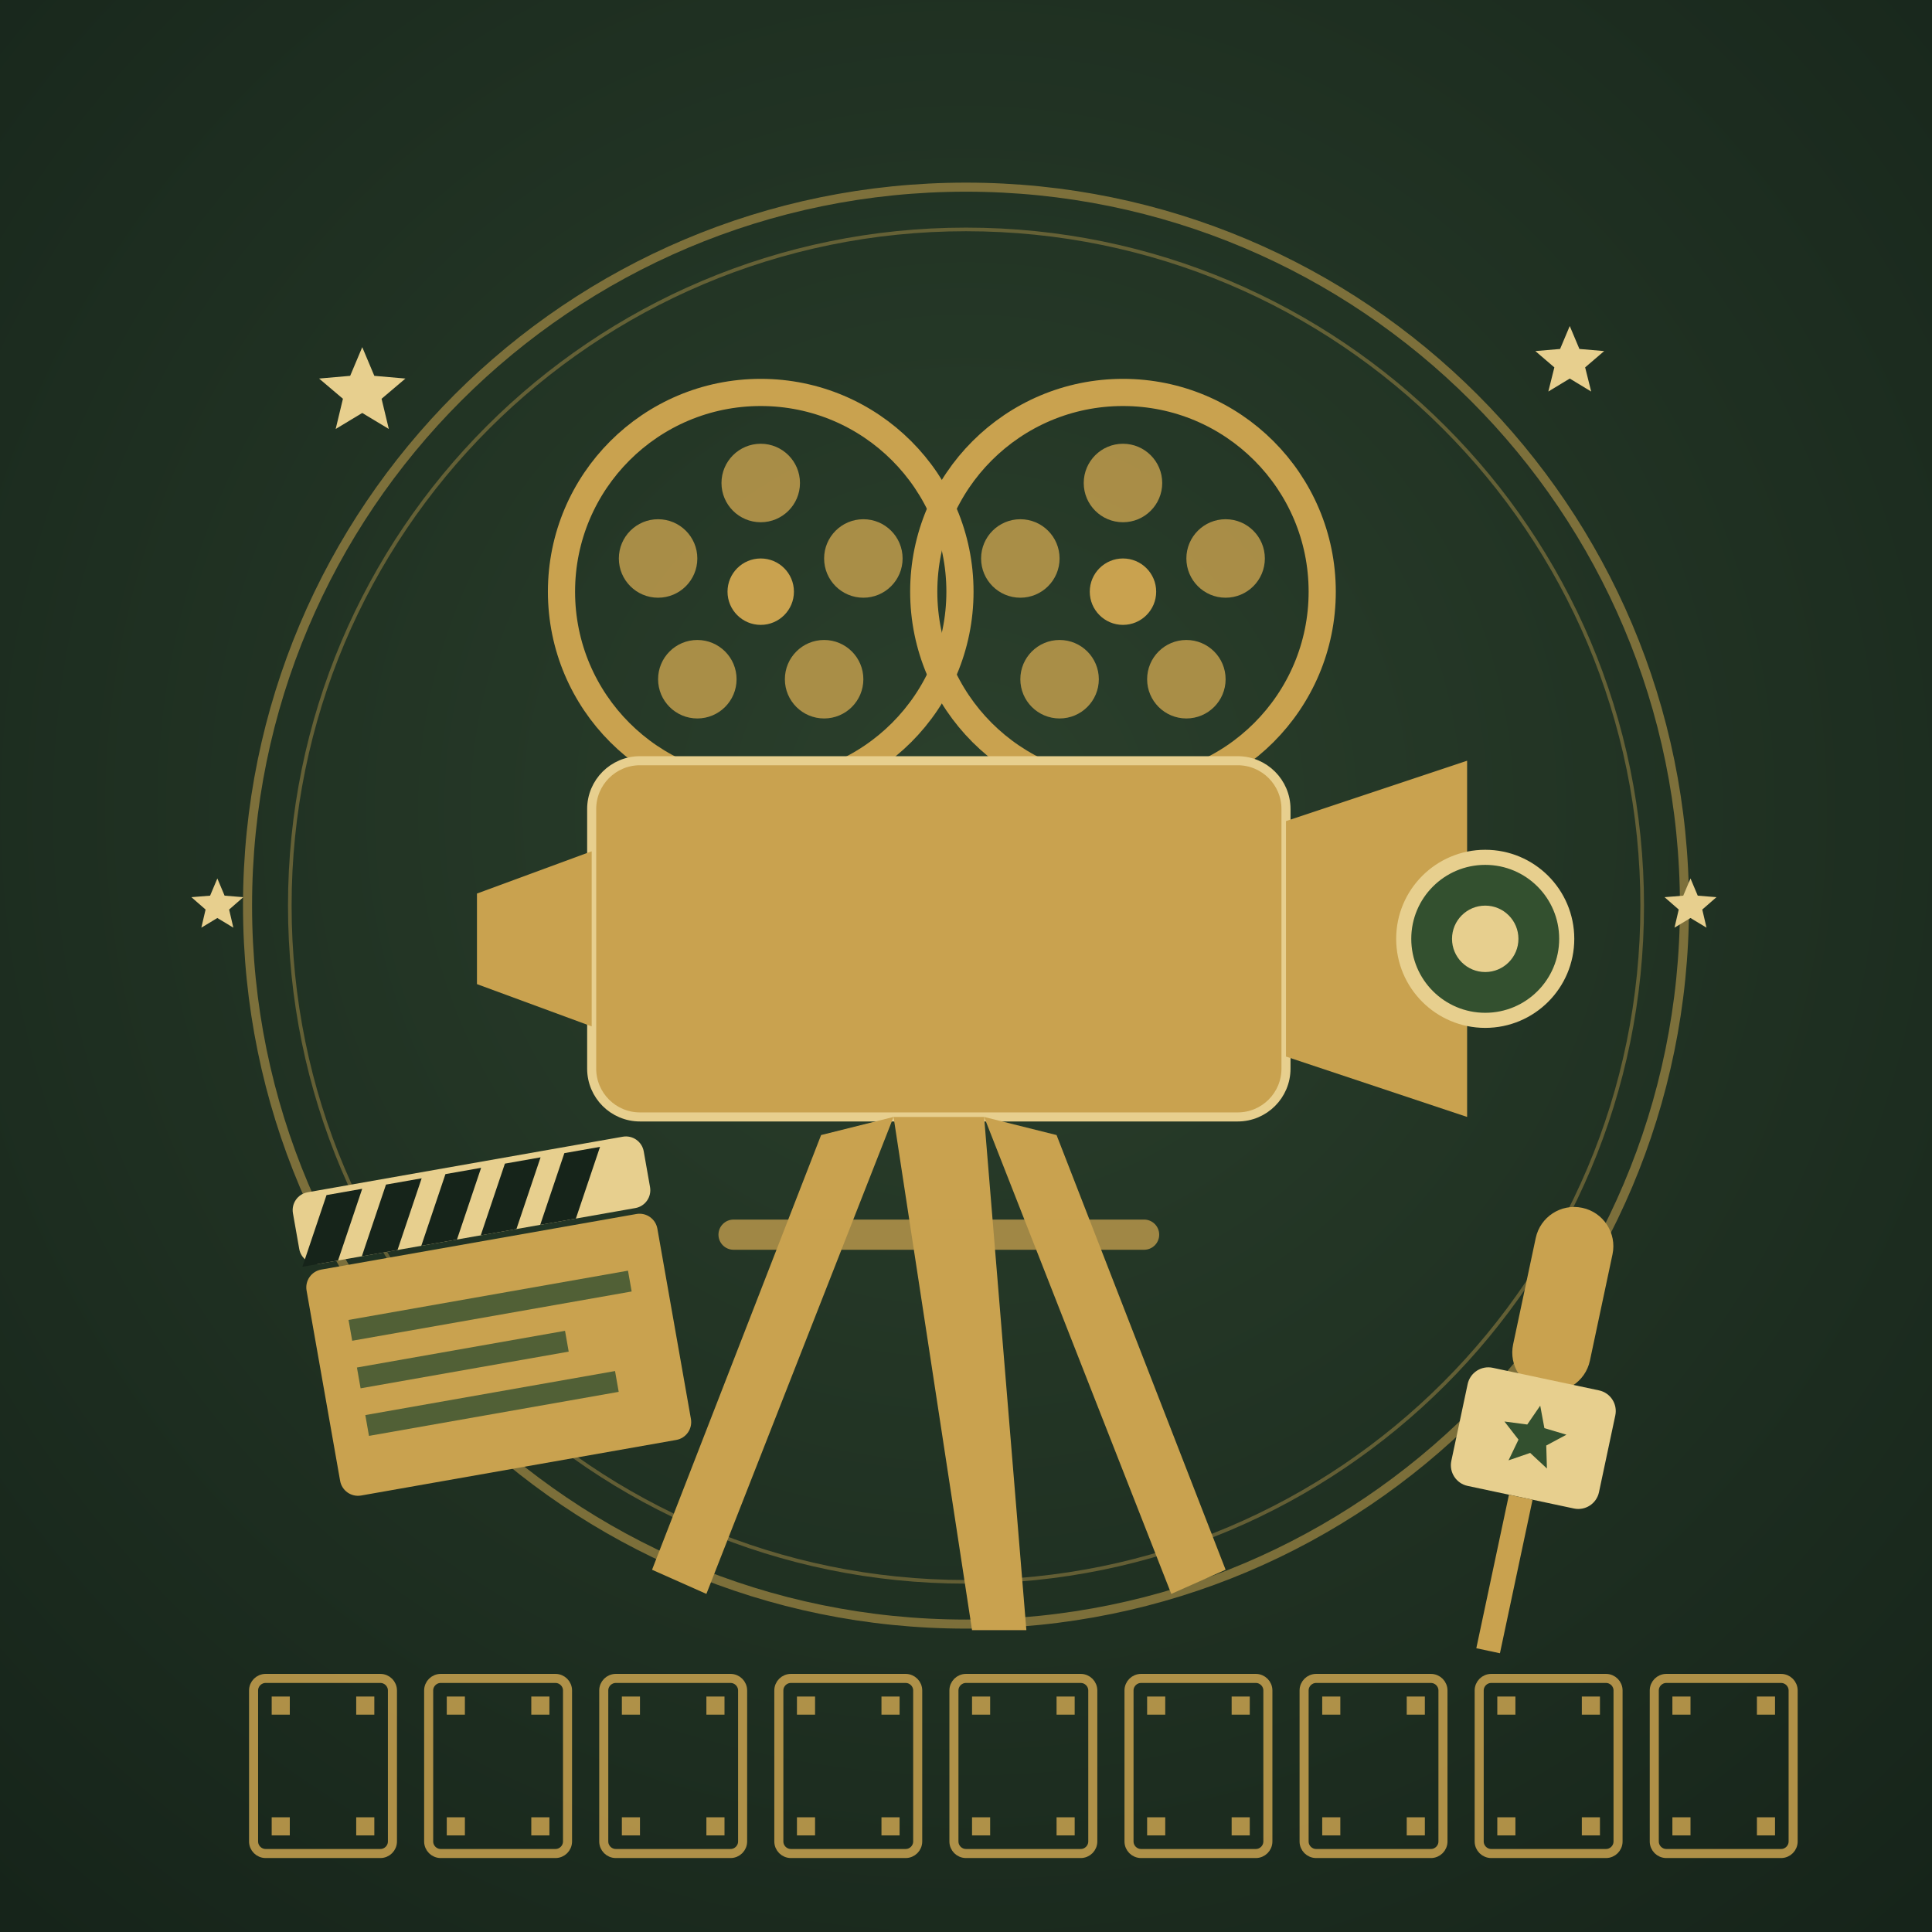
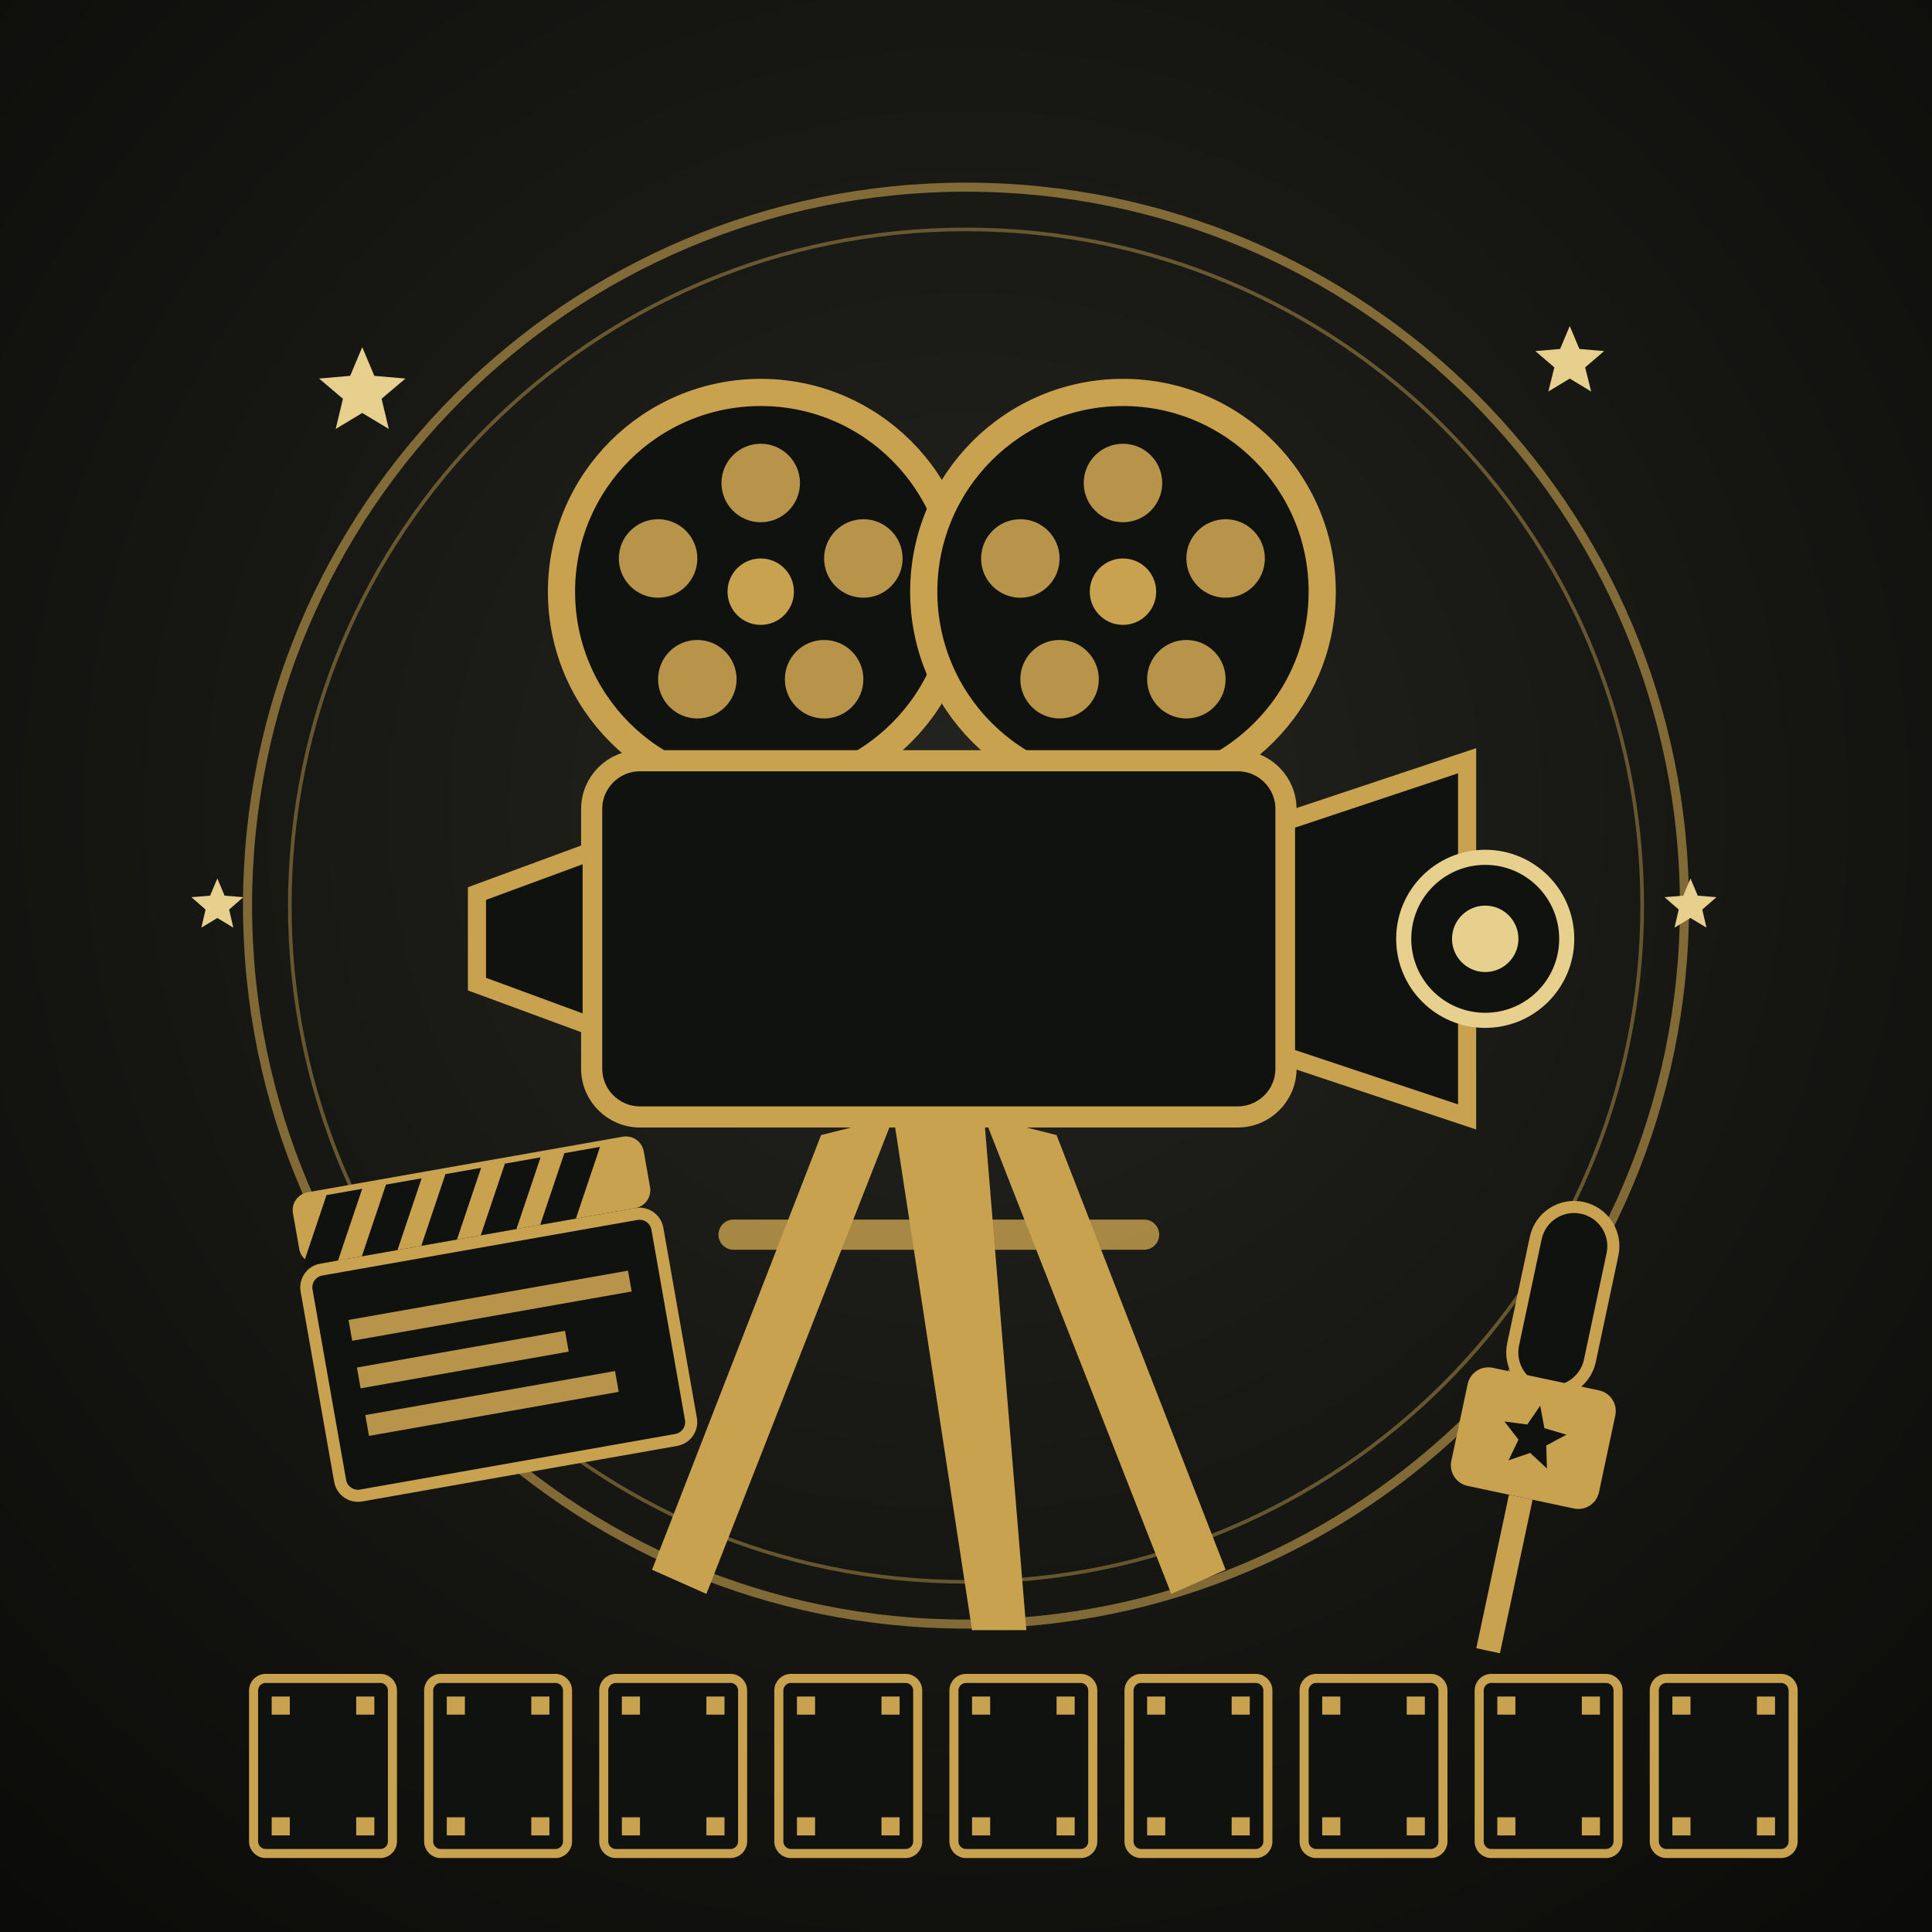
<svg xmlns="http://www.w3.org/2000/svg" viewBox="0 0 640 640">
  <defs>
    <radialGradient id="fond" cx="50%" cy="42%" r="75%">
-       <stop offset="0%" stop-color="#2b402c" />
-       <stop offset="100%" stop-color="#16241a" />
+       <stop offset="0%" stop-color="#23231f" />
+       <stop offset="100%" stop-color="#0b0b09" />
    </radialGradient>
  </defs>
  <rect width="640" height="640" fill="url(#fond)" />
-   <circle cx="320" cy="300" r="238" fill="none" stroke="#c9a24f" stroke-width="3" opacity=".55" />
-   <circle cx="320" cy="300" r="224" fill="none" stroke="#c9a24f" stroke-width="1.2" opacity=".4" />
-   <circle cx="252" cy="196" r="66" fill="none" stroke="#c9a24f" stroke-width="9" />
-   <circle cx="252" cy="160" r="13" fill="#c9a24f" opacity=".8" />
-   <circle cx="286" cy="185" r="13" fill="#c9a24f" opacity=".8" />
-   <circle cx="273" cy="225" r="13" fill="#c9a24f" opacity=".8" />
-   <circle cx="231" cy="225" r="13" fill="#c9a24f" opacity=".8" />
-   <circle cx="218" cy="185" r="13" fill="#c9a24f" opacity=".8" />
+   <circle cx="320" cy="300" r="238" fill="none" stroke="#c9a24f" stroke-width="3" opacity=".6" />
+   <circle cx="320" cy="300" r="224" fill="none" stroke="#c9a24f" stroke-width="1.2" opacity=".45" />
+   <circle cx="252" cy="196" r="66" fill="#101210" stroke="#c9a24f" stroke-width="9" />
+   <circle cx="252" cy="160" r="13" fill="#c9a24f" opacity=".9" />
+   <circle cx="286" cy="185" r="13" fill="#c9a24f" opacity=".9" />
+   <circle cx="273" cy="225" r="13" fill="#c9a24f" opacity=".9" />
+   <circle cx="231" cy="225" r="13" fill="#c9a24f" opacity=".9" />
+   <circle cx="218" cy="185" r="13" fill="#c9a24f" opacity=".9" />
  <circle cx="252" cy="196" r="11" fill="#c9a24f" />
-   <circle cx="372" cy="196" r="66" fill="none" stroke="#c9a24f" stroke-width="9" />
-   <circle cx="372" cy="160" r="13" fill="#c9a24f" opacity=".8" />
-   <circle cx="406" cy="185" r="13" fill="#c9a24f" opacity=".8" />
-   <circle cx="393" cy="225" r="13" fill="#c9a24f" opacity=".8" />
-   <circle cx="351" cy="225" r="13" fill="#c9a24f" opacity=".8" />
-   <circle cx="338" cy="185" r="13" fill="#c9a24f" opacity=".8" />
+   <circle cx="372" cy="196" r="66" fill="#101210" stroke="#c9a24f" stroke-width="9" />
+   <circle cx="372" cy="160" r="13" fill="#c9a24f" opacity=".9" />
+   <circle cx="406" cy="185" r="13" fill="#c9a24f" opacity=".9" />
+   <circle cx="393" cy="225" r="13" fill="#c9a24f" opacity=".9" />
+   <circle cx="351" cy="225" r="13" fill="#c9a24f" opacity=".9" />
+   <circle cx="338" cy="185" r="13" fill="#c9a24f" opacity=".9" />
  <circle cx="372" cy="196" r="11" fill="#c9a24f" />
-   <rect x="196" y="252" width="230" height="118" rx="16" fill="#c9a24f" />
-   <rect x="196" y="252" width="230" height="118" rx="16" fill="none" stroke="#e7cf8e" stroke-width="3" />
-   <polygon points="426,272 486,252 486,370 426,350" fill="#c9a24f" />
-   <circle cx="492" cy="311" r="27" fill="#33502f" stroke="#e7cf8e" stroke-width="5" />
+   <rect x="196" y="252" width="230" height="118" rx="16" fill="#101210" stroke="#c9a24f" stroke-width="7" />
+   <polygon points="426,272 486,252 486,370 426,350" fill="#101210" stroke="#c9a24f" stroke-width="6" />
+   <circle cx="492" cy="311" r="27" fill="#101210" stroke="#e7cf8e" stroke-width="5" />
  <circle cx="492" cy="311" r="11" fill="#e7cf8e" />
-   <polygon points="196,282 158,296 158,326 196,340" fill="#c9a24f" />
+   <polygon points="196,282 158,296 158,326 196,340" fill="#101210" stroke="#c9a24f" stroke-width="6" />
  <polygon points="296,370 326,370 340,540 322,540" fill="#c9a24f" />
  <polygon points="296,370 272,376 216,520 234,528" fill="#c9a24f" />
  <polygon points="326,370 350,376 406,520 388,528" fill="#c9a24f" />
-   <rect x="238" y="404" width="146" height="10" rx="5" fill="#c9a24f" opacity=".75" />
-   <rect x="84" y="556" width="46" height="58" rx="4" fill="none" stroke="#c9a24f" stroke-width="3" opacity=".85" />
-   <rect x="90" y="562" width="6" height="6" fill="#c9a24f" opacity=".85" />
-   <rect x="118" y="562" width="6" height="6" fill="#c9a24f" opacity=".85" />
-   <rect x="90" y="602" width="6" height="6" fill="#c9a24f" opacity=".85" />
-   <rect x="118" y="602" width="6" height="6" fill="#c9a24f" opacity=".85" />
-   <rect x="142" y="556" width="46" height="58" rx="4" fill="none" stroke="#c9a24f" stroke-width="3" opacity=".85" />
-   <rect x="148" y="562" width="6" height="6" fill="#c9a24f" opacity=".85" />
-   <rect x="176" y="562" width="6" height="6" fill="#c9a24f" opacity=".85" />
-   <rect x="148" y="602" width="6" height="6" fill="#c9a24f" opacity=".85" />
-   <rect x="176" y="602" width="6" height="6" fill="#c9a24f" opacity=".85" />
-   <rect x="200" y="556" width="46" height="58" rx="4" fill="none" stroke="#c9a24f" stroke-width="3" opacity=".85" />
-   <rect x="206" y="562" width="6" height="6" fill="#c9a24f" opacity=".85" />
-   <rect x="234" y="562" width="6" height="6" fill="#c9a24f" opacity=".85" />
-   <rect x="206" y="602" width="6" height="6" fill="#c9a24f" opacity=".85" />
-   <rect x="234" y="602" width="6" height="6" fill="#c9a24f" opacity=".85" />
-   <rect x="258" y="556" width="46" height="58" rx="4" fill="none" stroke="#c9a24f" stroke-width="3" opacity=".85" />
-   <rect x="264" y="562" width="6" height="6" fill="#c9a24f" opacity=".85" />
-   <rect x="292" y="562" width="6" height="6" fill="#c9a24f" opacity=".85" />
-   <rect x="264" y="602" width="6" height="6" fill="#c9a24f" opacity=".85" />
-   <rect x="292" y="602" width="6" height="6" fill="#c9a24f" opacity=".85" />
-   <rect x="316" y="556" width="46" height="58" rx="4" fill="none" stroke="#c9a24f" stroke-width="3" opacity=".85" />
-   <rect x="322" y="562" width="6" height="6" fill="#c9a24f" opacity=".85" />
-   <rect x="350" y="562" width="6" height="6" fill="#c9a24f" opacity=".85" />
-   <rect x="322" y="602" width="6" height="6" fill="#c9a24f" opacity=".85" />
-   <rect x="350" y="602" width="6" height="6" fill="#c9a24f" opacity=".85" />
-   <rect x="374" y="556" width="46" height="58" rx="4" fill="none" stroke="#c9a24f" stroke-width="3" opacity=".85" />
-   <rect x="380" y="562" width="6" height="6" fill="#c9a24f" opacity=".85" />
-   <rect x="408" y="562" width="6" height="6" fill="#c9a24f" opacity=".85" />
-   <rect x="380" y="602" width="6" height="6" fill="#c9a24f" opacity=".85" />
-   <rect x="408" y="602" width="6" height="6" fill="#c9a24f" opacity=".85" />
-   <rect x="432" y="556" width="46" height="58" rx="4" fill="none" stroke="#c9a24f" stroke-width="3" opacity=".85" />
-   <rect x="438" y="562" width="6" height="6" fill="#c9a24f" opacity=".85" />
-   <rect x="466" y="562" width="6" height="6" fill="#c9a24f" opacity=".85" />
-   <rect x="438" y="602" width="6" height="6" fill="#c9a24f" opacity=".85" />
-   <rect x="466" y="602" width="6" height="6" fill="#c9a24f" opacity=".85" />
-   <rect x="490" y="556" width="46" height="58" rx="4" fill="none" stroke="#c9a24f" stroke-width="3" opacity=".85" />
-   <rect x="496" y="562" width="6" height="6" fill="#c9a24f" opacity=".85" />
-   <rect x="524" y="562" width="6" height="6" fill="#c9a24f" opacity=".85" />
-   <rect x="496" y="602" width="6" height="6" fill="#c9a24f" opacity=".85" />
-   <rect x="524" y="602" width="6" height="6" fill="#c9a24f" opacity=".85" />
-   <rect x="548" y="556" width="46" height="58" rx="4" fill="none" stroke="#c9a24f" stroke-width="3" opacity=".85" />
-   <rect x="554" y="562" width="6" height="6" fill="#c9a24f" opacity=".85" />
-   <rect x="582" y="562" width="6" height="6" fill="#c9a24f" opacity=".85" />
-   <rect x="554" y="602" width="6" height="6" fill="#c9a24f" opacity=".85" />
-   <rect x="582" y="602" width="6" height="6" fill="#c9a24f" opacity=".85" />
+   <rect x="238" y="404" width="146" height="10" rx="5" fill="#c9a24f" opacity=".8" />
+   <rect x="84" y="556" width="46" height="58" rx="4" fill="#101210" stroke="#c9a24f" stroke-width="3" />
+   <rect x="90" y="562" width="6" height="6" fill="#c9a24f" />
+   <rect x="118" y="562" width="6" height="6" fill="#c9a24f" />
+   <rect x="90" y="602" width="6" height="6" fill="#c9a24f" />
+   <rect x="118" y="602" width="6" height="6" fill="#c9a24f" />
+   <rect x="142" y="556" width="46" height="58" rx="4" fill="#101210" stroke="#c9a24f" stroke-width="3" />
+   <rect x="148" y="562" width="6" height="6" fill="#c9a24f" />
+   <rect x="176" y="562" width="6" height="6" fill="#c9a24f" />
+   <rect x="148" y="602" width="6" height="6" fill="#c9a24f" />
+   <rect x="176" y="602" width="6" height="6" fill="#c9a24f" />
+   <rect x="200" y="556" width="46" height="58" rx="4" fill="#101210" stroke="#c9a24f" stroke-width="3" />
+   <rect x="206" y="562" width="6" height="6" fill="#c9a24f" />
+   <rect x="234" y="562" width="6" height="6" fill="#c9a24f" />
+   <rect x="206" y="602" width="6" height="6" fill="#c9a24f" />
+   <rect x="234" y="602" width="6" height="6" fill="#c9a24f" />
+   <rect x="258" y="556" width="46" height="58" rx="4" fill="#101210" stroke="#c9a24f" stroke-width="3" />
+   <rect x="264" y="562" width="6" height="6" fill="#c9a24f" />
+   <rect x="292" y="562" width="6" height="6" fill="#c9a24f" />
+   <rect x="264" y="602" width="6" height="6" fill="#c9a24f" />
+   <rect x="292" y="602" width="6" height="6" fill="#c9a24f" />
+   <rect x="316" y="556" width="46" height="58" rx="4" fill="#101210" stroke="#c9a24f" stroke-width="3" />
+   <rect x="322" y="562" width="6" height="6" fill="#c9a24f" />
+   <rect x="350" y="562" width="6" height="6" fill="#c9a24f" />
+   <rect x="322" y="602" width="6" height="6" fill="#c9a24f" />
+   <rect x="350" y="602" width="6" height="6" fill="#c9a24f" />
+   <rect x="374" y="556" width="46" height="58" rx="4" fill="#101210" stroke="#c9a24f" stroke-width="3" />
+   <rect x="380" y="562" width="6" height="6" fill="#c9a24f" />
+   <rect x="408" y="562" width="6" height="6" fill="#c9a24f" />
+   <rect x="380" y="602" width="6" height="6" fill="#c9a24f" />
+   <rect x="408" y="602" width="6" height="6" fill="#c9a24f" />
+   <rect x="432" y="556" width="46" height="58" rx="4" fill="#101210" stroke="#c9a24f" stroke-width="3" />
+   <rect x="438" y="562" width="6" height="6" fill="#c9a24f" />
+   <rect x="466" y="562" width="6" height="6" fill="#c9a24f" />
+   <rect x="438" y="602" width="6" height="6" fill="#c9a24f" />
+   <rect x="466" y="602" width="6" height="6" fill="#c9a24f" />
+   <rect x="490" y="556" width="46" height="58" rx="4" fill="#101210" stroke="#c9a24f" stroke-width="3" />
+   <rect x="496" y="562" width="6" height="6" fill="#c9a24f" />
+   <rect x="524" y="562" width="6" height="6" fill="#c9a24f" />
+   <rect x="496" y="602" width="6" height="6" fill="#c9a24f" />
+   <rect x="524" y="602" width="6" height="6" fill="#c9a24f" />
+   <rect x="548" y="556" width="46" height="58" rx="4" fill="#101210" stroke="#c9a24f" stroke-width="3" />
+   <rect x="554" y="562" width="6" height="6" fill="#c9a24f" />
+   <rect x="582" y="562" width="6" height="6" fill="#c9a24f" />
+   <rect x="554" y="602" width="6" height="6" fill="#c9a24f" />
+   <rect x="582" y="602" width="6" height="6" fill="#c9a24f" />
  <g transform="translate(96 396) rotate(-10)">
-     <rect x="0" y="26" width="118" height="76" rx="6" fill="#c9a24f" />
-     <rect x="0" y="0" width="118" height="24" rx="6" fill="#e7cf8e" />
-     <g fill="#16241a">
+     <rect x="0" y="26" width="118" height="76" rx="6" fill="#101210" stroke="#c9a24f" stroke-width="4" />
+     <rect x="0" y="0" width="118" height="24" rx="6" fill="#c9a24f" />
+     <g fill="#101210">
      <polygon points="0,24 12,2 24,2 12,24" />
      <polygon points="20,24 32,2 44,2 32,24" />
      <polygon points="40,24 52,2 64,2 52,24" />
      <polygon points="60,24 72,2 84,2 72,24" />
      <polygon points="80,24 92,2 104,2 92,24" />
    </g>
-     <rect x="12" y="44" width="94" height="7" fill="#33502f" opacity=".8" />
-     <rect x="12" y="60" width="70" height="7" fill="#33502f" opacity=".8" />
-     <rect x="12" y="76" width="84" height="7" fill="#33502f" opacity=".8" />
+     <rect x="12" y="44" width="94" height="7" fill="#c9a24f" opacity=".9" />
+     <rect x="12" y="60" width="70" height="7" fill="#c9a24f" opacity=".9" />
+     <rect x="12" y="76" width="84" height="7" fill="#c9a24f" opacity=".9" />
  </g>
  <g transform="translate(486 392) rotate(12)">
-     <rect x="26" y="0" width="26" height="62" rx="13" fill="#c9a24f" />
-     <rect x="14" y="58" width="50" height="40" rx="7" fill="#e7cf8e" />
+     <rect x="26" y="0" width="26" height="62" rx="13" fill="#101210" stroke="#c9a24f" stroke-width="4" />
+     <rect x="14" y="58" width="50" height="40" rx="7" fill="#c9a24f" />
    <rect x="35" y="98" width="8" height="52" fill="#c9a24f" />
-     <polygon points="39.0,67.0 41.9,74.0 49.5,74.6 43.7,79.5 45.5,86.9 39.0,83.0 32.5,86.9 34.3,79.5 28.5,74.6 36.1,74.0" fill="#33502f" />
+     <polygon points="39.0,67.0 41.9,74.0 49.5,74.6 43.7,79.5 45.5,86.9 39.0,83.0 32.5,86.9 34.3,79.5 28.5,74.6 36.1,74.0" fill="#101210" />
  </g>
  <polygon points="120.0,115.0 124.0,124.5 134.3,125.4 126.4,132.1 128.8,142.1 120.0,136.8 111.2,142.1 113.6,132.1 105.7,125.4 116.0,124.5" fill="#e7cf8e" />
  <polygon points="520.0,108.0 523.2,115.6 531.4,116.3 525.1,121.7 527.1,129.7 520.0,125.4 512.9,129.7 514.9,121.7 508.6,116.3 516.8,115.6" fill="#e7cf8e" />
  <polygon points="560.0,291.0 562.4,296.7 568.6,297.2 563.9,301.3 565.3,307.3 560.0,304.1 554.7,307.3 556.1,301.3 551.4,297.2 557.6,296.7" fill="#e7cf8e" />
  <polygon points="72.0,291.0 74.4,296.7 80.6,297.2 75.9,301.3 77.3,307.3 72.0,304.1 66.7,307.3 68.1,301.3 63.4,297.2 69.6,296.7" fill="#e7cf8e" />
</svg>
